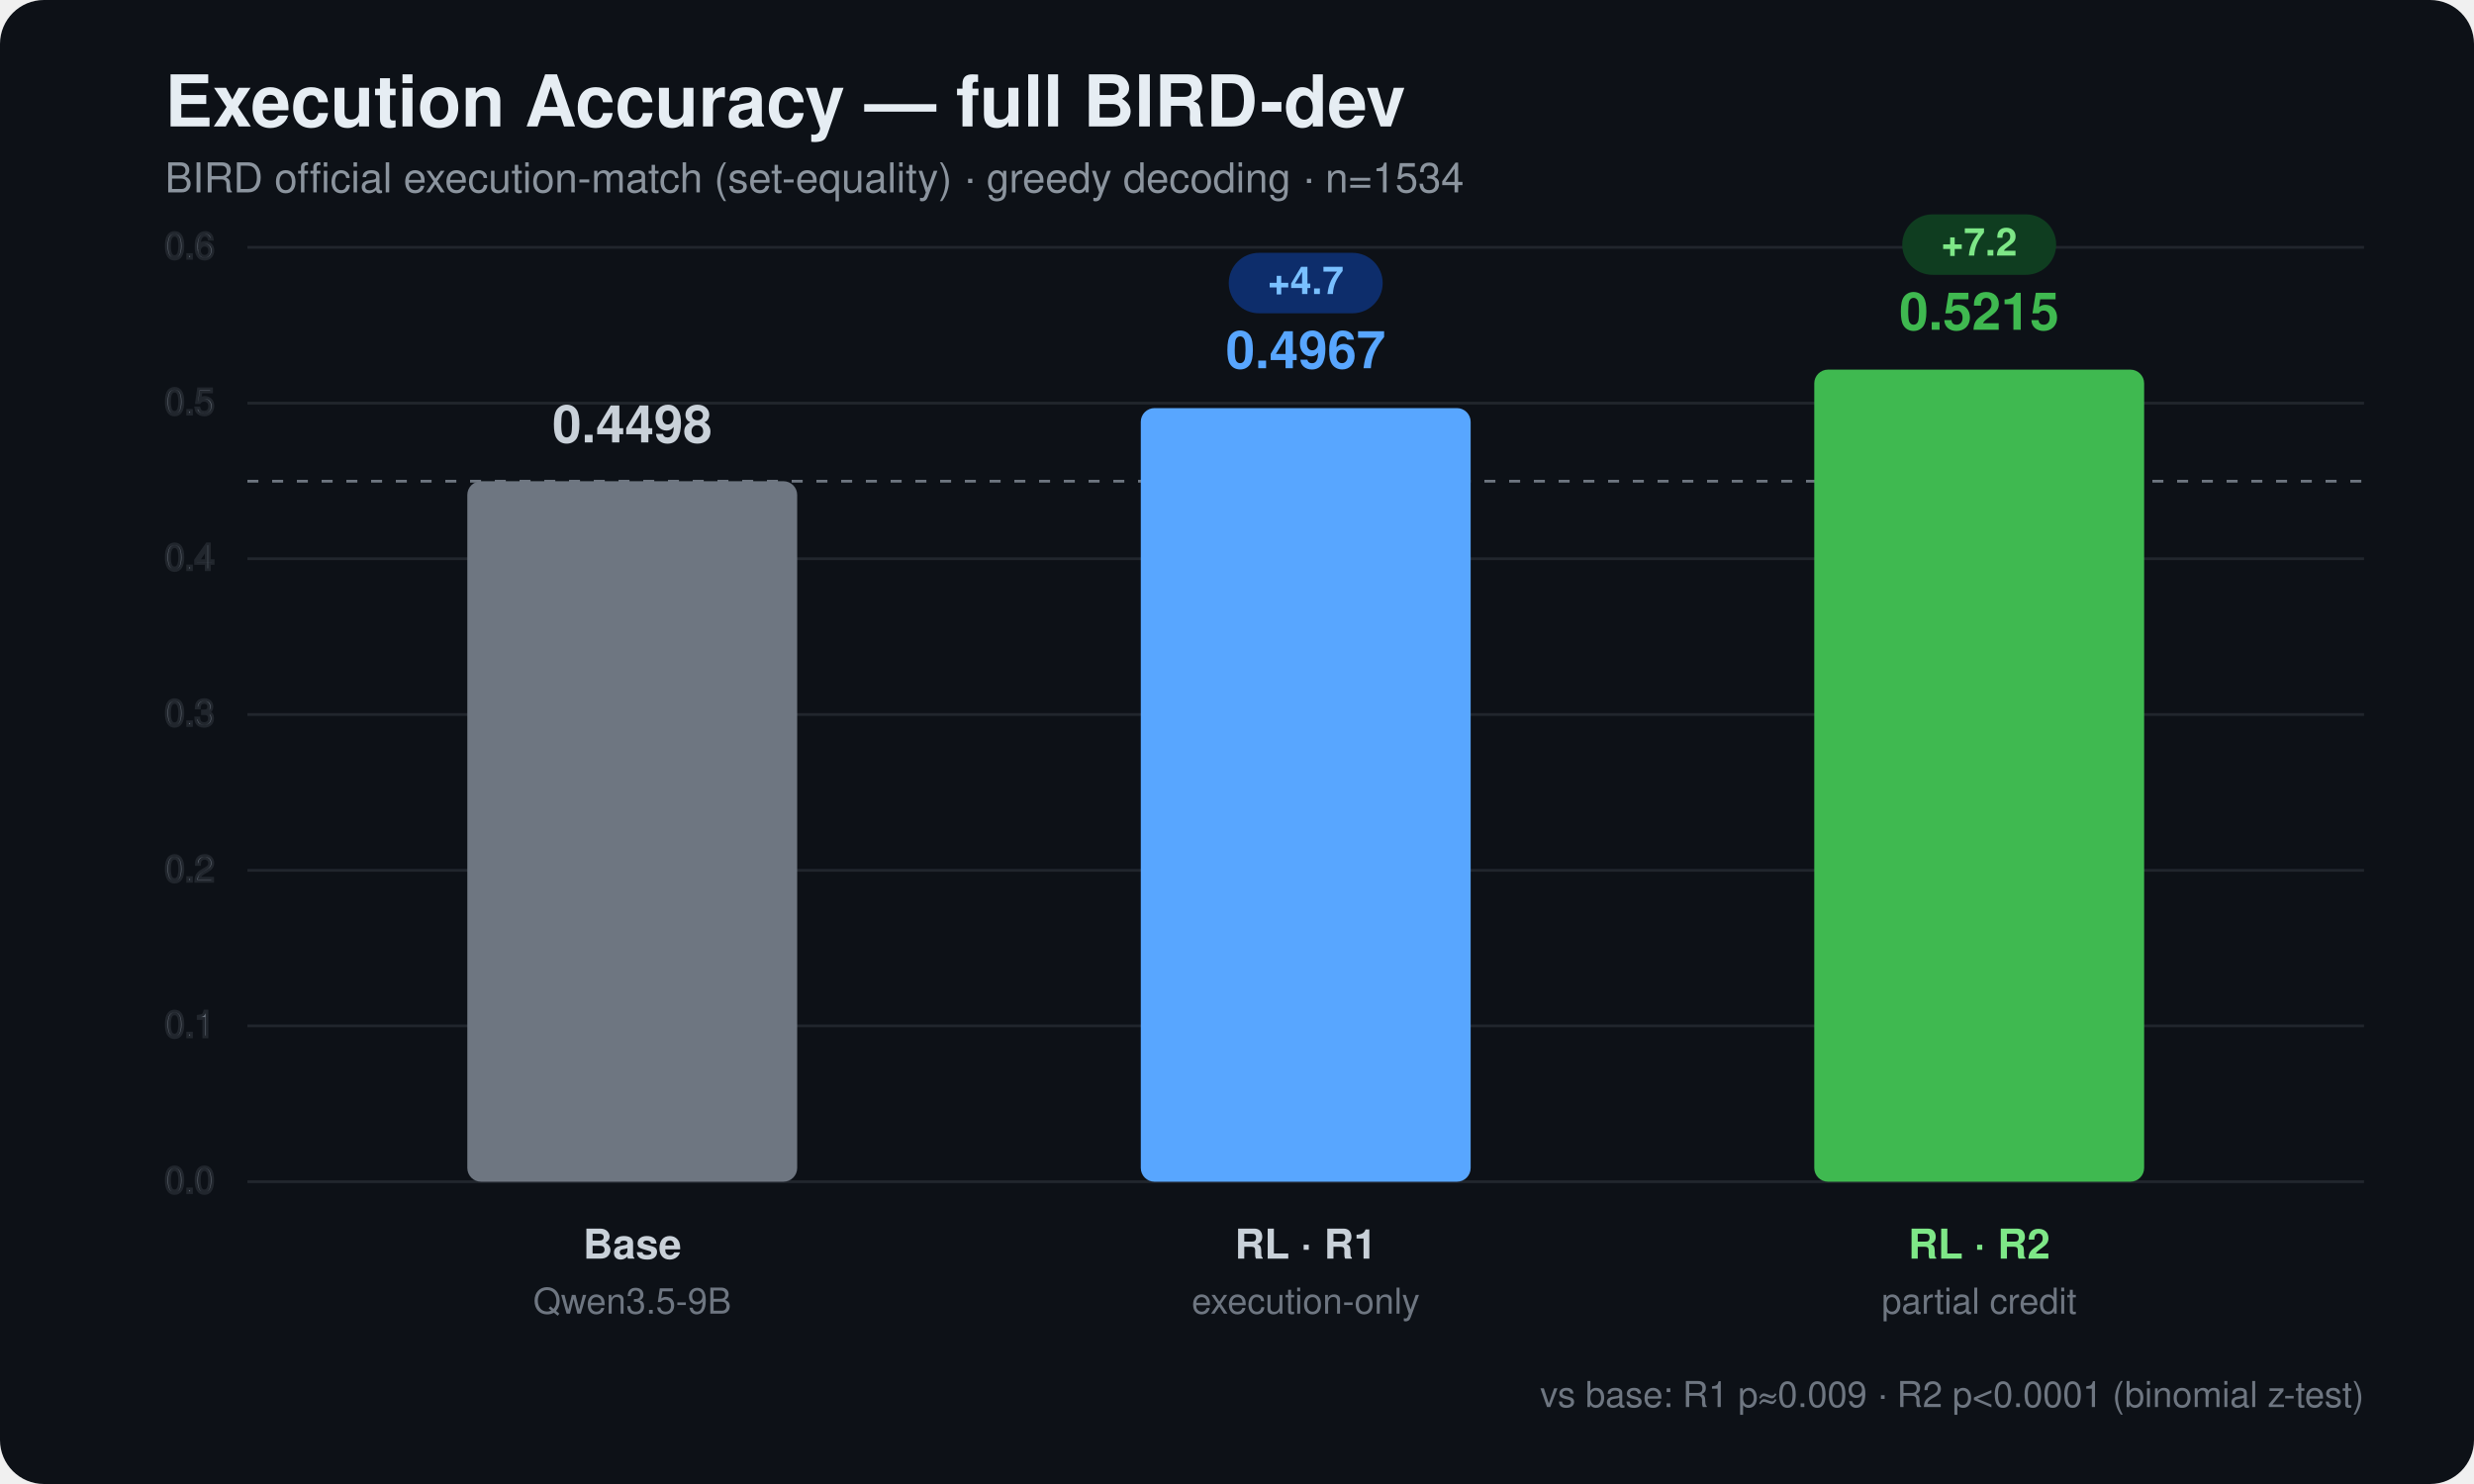
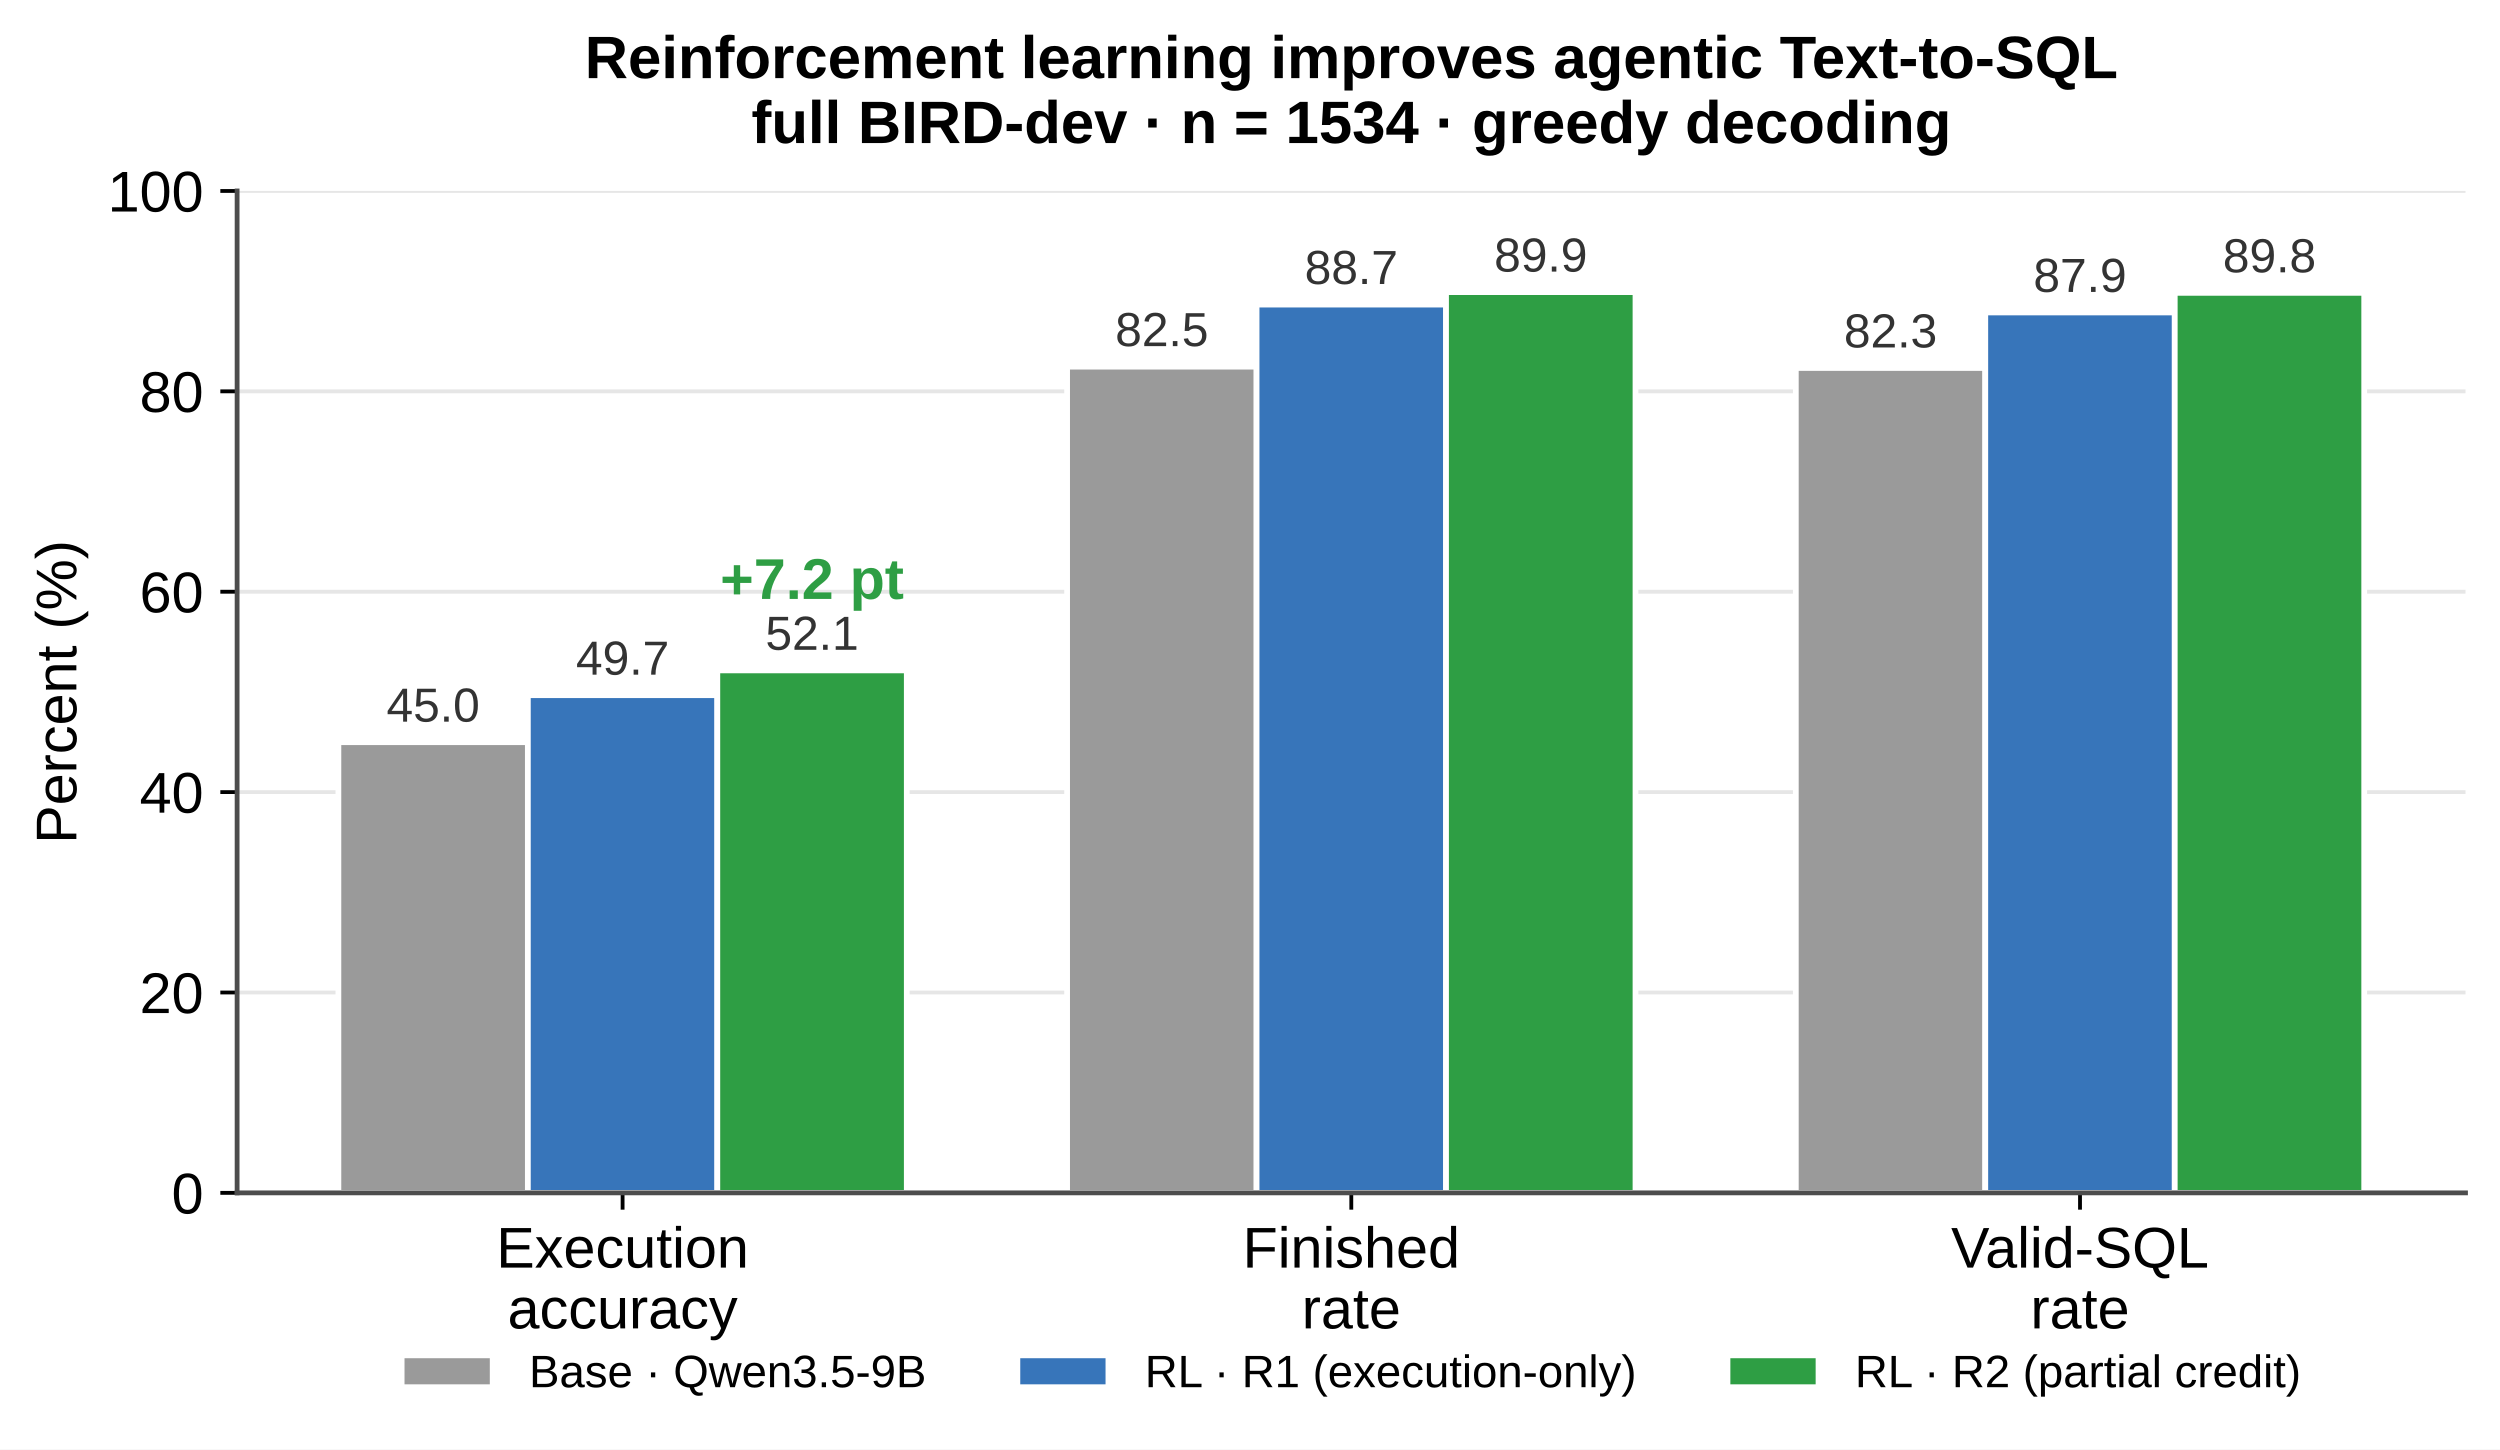
- <svg xmlns="http://www.w3.org/2000/svg" viewBox="0 0 900 540" font-family="-apple-system,Segoe UI,Helvetica,Arial,sans-serif">
-   <rect x="0" y="0" width="900" height="540" rx="16" fill="#0d1117" />
-   <text x="60" y="46" font-size="26" font-weight="700" fill="#e6edf3">Execution Accuracy — full BIRD-dev</text>
-   <text x="60" y="70" font-size="15" fill="#8b949e">BIRD official execution-match (set-equality) · greedy decoding · n=1534</text>
-   <g stroke="#21262d" stroke-width="1" font-size="13" fill="#6e7681">
-     <line x1="90" y1="430" x2="860" y2="430" />
-     <text x="78" y="434" text-anchor="end">0.0</text>
-     <line x1="90" y1="373.3" x2="860" y2="373.3" />
-     <text x="78" y="377.3" text-anchor="end">0.1</text>
-     <line x1="90" y1="316.7" x2="860" y2="316.7" />
-     <text x="78" y="320.7" text-anchor="end">0.2</text>
-     <line x1="90" y1="260" x2="860" y2="260" />
-     <text x="78" y="264" text-anchor="end">0.3</text>
-     <line x1="90" y1="203.3" x2="860" y2="203.3" />
-     <text x="78" y="207.3" text-anchor="end">0.4</text>
-     <line x1="90" y1="146.7" x2="860" y2="146.7" />
-     <text x="78" y="150.7" text-anchor="end">0.5</text>
-     <line x1="90" y1="90" x2="860" y2="90" />
-     <text x="78" y="94" text-anchor="end">0.6</text>
+ <svg xmlns="http://www.w3.org/2000/svg" xmlns:xlink="http://www.w3.org/1999/xlink" width="521.724pt" height="302.496pt" viewBox="0 0 521.724 302.496" version="1.1">
+   <defs>
+     <style type="text/css">*{stroke-linejoin: round; stroke-linecap: butt}</style>
+   </defs>
+   <g id="figure_1">
+     <g id="patch_1">
+       <path d="M 0 302.496  L 521.724 302.496  L 521.724 0  L 0 0  z " style="fill: #ffffff" />
+     </g>
+     <g id="axes_1">
+       <g id="patch_2">
+         <path d="M 49.481 248.94  L 514.524 248.94  L 514.524 39.85  L 49.481 39.85  z " style="fill: #ffffff" />
+       </g>
+       <g id="matplotlib.axis_1">
+         <g id="xtick_1">
+           <g id="line2d_1">
+             <defs>
+               <path id="m98e616aef2" d="M 0 0  L 0 3.5  " style="stroke: #000000; stroke-width: 0.8" />
+             </defs>
+             <g>
+               <use xlink:href="#m98e616aef2" x="129.928" y="248.94" style="stroke: #000000; stroke-width: 0.8" />
+             </g>
+           </g>
+           <g id="text_1">
+             <text style="font-size: 12px; font-family: 'Arial', 'Helvetica', 'DejaVu Sans', sans-serif" transform="translate(103.5796 264.5291)">Execution</text>
+             <text style="font-size: 12px; font-family: 'Arial', 'Helvetica', 'DejaVu Sans', sans-serif" transform="translate(105.9205 277.2213)">accuracy</text>
+           </g>
+         </g>
+         <g id="xtick_2">
+           <g id="line2d_2">
+             <g>
+               <use xlink:href="#m98e616aef2" x="282.002" y="248.94" style="stroke: #000000; stroke-width: 0.8" />
+             </g>
+           </g>
+           <g id="text_2">
+             <text style="font-size: 12px; font-family: 'Arial', 'Helvetica', 'DejaVu Sans', sans-serif" transform="translate(259.3253 264.5291)">Finished</text>
+             <text style="font-size: 12px; font-family: 'Arial', 'Helvetica', 'DejaVu Sans', sans-serif" transform="translate(271.6647 277.2213)">rate</text>
+           </g>
+         </g>
+         <g id="xtick_3">
+           <g id="line2d_3">
+             <g>
+               <use xlink:href="#m98e616aef2" x="434.077" y="248.94" style="stroke: #000000; stroke-width: 0.8" />
+             </g>
+           </g>
+           <g id="text_3">
+             <text style="font-size: 12px; font-family: 'Arial', 'Helvetica', 'DejaVu Sans', sans-serif" transform="translate(407.1745 264.5291)">Valid-SQL</text>
+             <text style="font-size: 12px; font-family: 'Arial', 'Helvetica', 'DejaVu Sans', sans-serif" transform="translate(423.7392 277.2213)">rate</text>
+           </g>
+         </g>
+       </g>
+       <g id="matplotlib.axis_2">
+         <g id="ytick_1">
+           <g id="line2d_4">
+             <path d="M 49.481 248.94  L 514.524 248.94  " clip-path="url(#pde5458d6f4)" style="fill: none; stroke: #e6e6e6; stroke-width: 0.8; stroke-linecap: square" />
+           </g>
+           <g id="line2d_5">
+             <defs>
+               <path id="mdc9428a3dc" d="M 0 0  L -3.5 0  " style="stroke: #000000; stroke-width: 0.8" />
+             </defs>
+             <g>
+               <use xlink:href="#mdc9428a3dc" x="49.481" y="248.94" style="stroke: #000000; stroke-width: 0.8" />
+             </g>
+           </g>
+           <g id="text_4">
+             <text style="font-size: 12px; font-family: 'Arial', 'Helvetica', 'DejaVu Sans', sans-serif; text-anchor: end" x="42.481" y="253.234" transform="rotate(-0 42.48063 253.2344)">0</text>
+           </g>
+         </g>
+         <g id="ytick_2">
+           <g id="line2d_6">
+             <path d="M 49.481 207.122  L 514.524 207.122  " clip-path="url(#pde5458d6f4)" style="fill: none; stroke: #e6e6e6; stroke-width: 0.8; stroke-linecap: square" />
+           </g>
+           <g id="line2d_7">
+             <g>
+               <use xlink:href="#mdc9428a3dc" x="49.481" y="207.122" style="stroke: #000000; stroke-width: 0.8" />
+             </g>
+           </g>
+           <g id="text_5">
+             <text style="font-size: 12px; font-family: 'Arial', 'Helvetica', 'DejaVu Sans', sans-serif; text-anchor: end" x="42.481" y="211.416" transform="rotate(-0 42.48063 211.4164)">20</text>
+           </g>
+         </g>
+         <g id="ytick_3">
+           <g id="line2d_8">
+             <path d="M 49.481 165.304  L 514.524 165.304  " clip-path="url(#pde5458d6f4)" style="fill: none; stroke: #e6e6e6; stroke-width: 0.8; stroke-linecap: square" />
+           </g>
+           <g id="line2d_9">
+             <g>
+               <use xlink:href="#mdc9428a3dc" x="49.481" y="165.304" style="stroke: #000000; stroke-width: 0.8" />
+             </g>
+           </g>
+           <g id="text_6">
+             <text style="font-size: 12px; font-family: 'Arial', 'Helvetica', 'DejaVu Sans', sans-serif; text-anchor: end" x="42.481" y="169.598" transform="rotate(-0 42.48063 169.5985)">40</text>
+           </g>
+         </g>
+         <g id="ytick_4">
+           <g id="line2d_10">
+             <path d="M 49.481 123.486  L 514.524 123.486  " clip-path="url(#pde5458d6f4)" style="fill: none; stroke: #e6e6e6; stroke-width: 0.8; stroke-linecap: square" />
+           </g>
+           <g id="line2d_11">
+             <g>
+               <use xlink:href="#mdc9428a3dc" x="49.481" y="123.486" style="stroke: #000000; stroke-width: 0.8" />
+             </g>
+           </g>
+           <g id="text_7">
+             <text style="font-size: 12px; font-family: 'Arial', 'Helvetica', 'DejaVu Sans', sans-serif; text-anchor: end" x="42.481" y="127.781" transform="rotate(-0 42.48063 127.7806)">60</text>
+           </g>
+         </g>
+         <g id="ytick_5">
+           <g id="line2d_12">
+             <path d="M 49.481 81.668  L 514.524 81.668  " clip-path="url(#pde5458d6f4)" style="fill: none; stroke: #e6e6e6; stroke-width: 0.8; stroke-linecap: square" />
+           </g>
+           <g id="line2d_13">
+             <g>
+               <use xlink:href="#mdc9428a3dc" x="49.481" y="81.668" style="stroke: #000000; stroke-width: 0.8" />
+             </g>
+           </g>
+           <g id="text_8">
+             <text style="font-size: 12px; font-family: 'Arial', 'Helvetica', 'DejaVu Sans', sans-serif; text-anchor: end" x="42.481" y="85.963" transform="rotate(-0 42.48063 85.96262)">80</text>
+           </g>
+         </g>
+         <g id="ytick_6">
+           <g id="line2d_14">
+             <path d="M 49.481 39.85  L 514.524 39.85  " clip-path="url(#pde5458d6f4)" style="fill: none; stroke: #e6e6e6; stroke-width: 0.8; stroke-linecap: square" />
+           </g>
+           <g id="line2d_15">
+             <g>
+               <use xlink:href="#mdc9428a3dc" x="49.481" y="39.85" style="stroke: #000000; stroke-width: 0.8" />
+             </g>
+           </g>
+           <g id="text_9">
+             <text style="font-size: 12px; font-family: 'Arial', 'Helvetica', 'DejaVu Sans', sans-serif; text-anchor: end" x="42.481" y="44.145" transform="rotate(-0 42.48063 44.14469)">100</text>
+           </g>
+         </g>
+         <g id="text_10">
+           <text style="font-size: 12px; font-family: 'Arial', 'Helvetica', 'DejaVu Sans', sans-serif; text-anchor: middle" x="15.936" y="144.395" transform="rotate(-90 15.93562 144.3948)">Percent (%)</text>
+         </g>
+       </g>
+       <g id="patch_3">
+         <path d="M 70.619 248.94  L 110.158 248.94  L 110.158 154.891  L 70.619 154.891  z " clip-path="url(#pde5458d6f4)" style="fill: #9a9a9a; stroke: #ffffff; stroke-width: 1.2; stroke-linejoin: miter" />
+       </g>
+       <g id="patch_4">
+         <path d="M 222.693 248.94  L 262.233 248.94  L 262.233 76.524  L 222.693 76.524  z " clip-path="url(#pde5458d6f4)" style="fill: #9a9a9a; stroke: #ffffff; stroke-width: 1.2; stroke-linejoin: miter" />
+       </g>
+       <g id="patch_5">
+         <path d="M 374.768 248.94  L 414.307 248.94  L 414.307 76.796  L 374.768 76.796  z " clip-path="url(#pde5458d6f4)" style="fill: #9a9a9a; stroke: #ffffff; stroke-width: 1.2; stroke-linejoin: miter" />
+       </g>
+       <g id="patch_6">
+         <path d="M 110.158 248.94  L 149.698 248.94  L 149.698 145.085  L 110.158 145.085  z " clip-path="url(#pde5458d6f4)" style="fill: #3775ba; stroke: #ffffff; stroke-width: 1.2; stroke-linejoin: miter" />
+       </g>
+       <g id="patch_7">
+         <path d="M 262.233 248.94  L 301.772 248.94  L 301.772 63.561  L 262.233 63.561  z " clip-path="url(#pde5458d6f4)" style="fill: #3775ba; stroke: #ffffff; stroke-width: 1.2; stroke-linejoin: miter" />
+       </g>
+       <g id="patch_8">
+         <path d="M 414.307 248.94  L 453.847 248.94  L 453.847 65.213  L 414.307 65.213  z " clip-path="url(#pde5458d6f4)" style="fill: #3775ba; stroke: #ffffff; stroke-width: 1.2; stroke-linejoin: miter" />
+       </g>
+       <g id="patch_9">
+         <path d="M 149.698 248.94  L 189.237 248.94  L 189.237 139.899  L 149.698 139.899  z " clip-path="url(#pde5458d6f4)" style="fill: #2e9e44; stroke: #ffffff; stroke-width: 1.2; stroke-linejoin: miter" />
+       </g>
+       <g id="patch_10">
+         <path d="M 301.772 248.94  L 341.312 248.94  L 341.312 60.968  L 301.772 60.968  z " clip-path="url(#pde5458d6f4)" style="fill: #2e9e44; stroke: #ffffff; stroke-width: 1.2; stroke-linejoin: miter" />
+       </g>
+       <g id="patch_11">
+         <path d="M 453.847 248.94  L 493.386 248.94  L 493.386 61.114  L 453.847 61.114  z " clip-path="url(#pde5458d6f4)" style="fill: #2e9e44; stroke: #ffffff; stroke-width: 1.2; stroke-linejoin: miter" />
+       </g>
+       <g id="patch_12">
+         <path d="M 49.481 248.94  L 49.481 39.85  " style="fill: none; stroke: #4d4d4d; stroke-linejoin: miter; stroke-linecap: square" />
+       </g>
+       <g id="patch_13">
+         <path d="M 49.481 248.94  L 514.524 248.94  " style="fill: none; stroke: #4d4d4d; stroke-linejoin: miter; stroke-linecap: square" />
+       </g>
+       <g id="text_11">
+         <text style="font-size: 10px; font-family: 'Arial', 'Helvetica', 'DejaVu Sans', sans-serif; text-anchor: middle; fill: #333333" x="90.389" y="150.604" transform="rotate(-0 90.38866 150.6037)">45.0</text>
+       </g>
+       <g id="text_12">
+         <text style="font-size: 10px; font-family: 'Arial', 'Helvetica', 'DejaVu Sans', sans-serif; text-anchor: middle; fill: #333333" x="242.463" y="72.237" transform="rotate(-0 242.4631 72.23684)">82.5</text>
+       </g>
+       <g id="text_13">
+         <text style="font-size: 10px; font-family: 'Arial', 'Helvetica', 'DejaVu Sans', sans-serif; text-anchor: middle; fill: #333333" x="394.538" y="72.509" transform="rotate(-0 394.5376 72.50866)">82.3</text>
+       </g>
+       <g id="text_14">
+         <text style="font-size: 10px; font-family: 'Arial', 'Helvetica', 'DejaVu Sans', sans-serif; text-anchor: middle; fill: #333333" x="129.928" y="140.797" transform="rotate(-0 129.928 140.7973)">49.7</text>
+       </g>
+       <g id="text_15">
+         <text style="font-size: 10px; font-family: 'Arial', 'Helvetica', 'DejaVu Sans', sans-serif; text-anchor: middle; fill: #333333" x="282.002" y="59.273" transform="rotate(-0 282.0025 59.27328)">88.7</text>
+       </g>
+       <g id="text_16">
+         <text style="font-size: 10px; font-family: 'Arial', 'Helvetica', 'DejaVu Sans', sans-serif; text-anchor: middle; fill: #333333" x="434.077" y="60.925" transform="rotate(-0 434.077 60.92509)">87.9</text>
+       </g>
+       <g id="text_17">
+         <text style="font-size: 10px; font-family: 'Arial', 'Helvetica', 'DejaVu Sans', sans-serif; text-anchor: middle; fill: #333333" x="169.467" y="135.612" transform="rotate(-0 169.4674 135.6119)">52.1</text>
+       </g>
+       <g id="text_18">
+         <text style="font-size: 10px; font-family: 'Arial', 'Helvetica', 'DejaVu Sans', sans-serif; text-anchor: middle; fill: #333333" x="321.542" y="56.681" transform="rotate(-0 321.5419 56.68057)">89.9</text>
+       </g>
+       <g id="text_19">
+         <text style="font-size: 10px; font-family: 'Arial', 'Helvetica', 'DejaVu Sans', sans-serif; text-anchor: middle; fill: #333333" x="473.616" y="56.827" transform="rotate(-0 473.6163 56.82693)">89.8</text>
+       </g>
+       <g id="text_20">
+         <text style="font-weight: 700; font-size: 12px; font-family: 'Arial', 'Helvetica', 'DejaVu Sans', sans-serif; text-anchor: middle; fill: #2e9e44" x="169.467" y="124.986" transform="rotate(-0 169.4674 124.9859)">+7.2 pt</text>
+       </g>
+       <g id="text_21">
+         <text style="font-weight: 700; font-size: 12.5px; font-family: 'Arial', 'Helvetica', 'DejaVu Sans', sans-serif" transform="translate(122.0279 16.29961)">Reinforcement learning improves agentic Text-to-SQL</text>
+         <text style="font-weight: 700; font-size: 12.5px; font-family: 'Arial', 'Helvetica', 'DejaVu Sans', sans-serif" transform="translate(156.813 29.85)">full BIRD-dev · n = 1534 · greedy decoding</text>
+       </g>
+       <g id="legend_1">
+         <g id="patch_14">
+           <path d="M 83.818 289.496  L 102.818 289.496  L 102.818 282.846  L 83.818 282.846  z " style="fill: #9a9a9a; stroke: #ffffff; stroke-width: 1.2; stroke-linejoin: miter" />
+         </g>
+         <g id="text_22">
+           <text style="font-size: 9.5px; font-family: 'Arial', 'Helvetica', 'DejaVu Sans', sans-serif; text-anchor: start" x="110.418" y="289.496" transform="rotate(-0 110.4177 289.4961)">Base · Qwen3.5-9B</text>
+         </g>
+         <g id="patch_15">
+           <path d="M 212.316 289.496  L 231.316 289.496  L 231.316 282.846  L 212.316 282.846  z " style="fill: #3775ba; stroke: #ffffff; stroke-width: 1.2; stroke-linejoin: miter" />
+         </g>
+         <g id="text_23">
+           <text style="font-size: 9.5px; font-family: 'Arial', 'Helvetica', 'DejaVu Sans', sans-serif; text-anchor: start" x="238.916" y="289.496" transform="rotate(-0 238.9155 289.4961)">RL · R1 (execution-only)</text>
+         </g>
+         <g id="patch_16">
+           <path d="M 360.508 289.496  L 379.508 289.496  L 379.508 282.846  L 360.508 282.846  z " style="fill: #2e9e44; stroke: #ffffff; stroke-width: 1.2; stroke-linejoin: miter" />
+         </g>
+         <g id="text_24">
+           <text style="font-size: 9.5px; font-family: 'Arial', 'Helvetica', 'DejaVu Sans', sans-serif; text-anchor: start" x="387.108" y="289.496" transform="rotate(-0 387.1081 289.4961)">RL · R2 (partial credit)</text>
+         </g>
+       </g>
+     </g>
  </g>
-   <line x1="90" y1="175.1" x2="860" y2="175.1" stroke="#6e7681" stroke-width="1" stroke-dasharray="4 5" />
-   <rect x="170" y="175.1" width="120" height="254.9" rx="5" fill="#6e7681" />
-   <rect x="415" y="148.5" width="120" height="281.5" rx="5" fill="#58a6ff" />
-   <rect x="660" y="134.5" width="120" height="295.5" rx="5" fill="#3fb950" />
-   <g font-size="19" font-weight="700" text-anchor="middle">
-     <text x="230" y="161" fill="#c9d1d9">0.4498</text>
-     <text x="475" y="134" fill="#58a6ff">0.4967</text>
-     <text x="720" y="120" fill="#3fb950">0.5215</text>
-   </g>
-   <g text-anchor="middle" font-size="14" font-weight="700">
-     <rect x="447" y="92" width="56" height="22" rx="11" fill="#0d2d6b" />
-     <text x="475" y="107" fill="#79c0ff">+4.7</text>
-     <rect x="692" y="78" width="56" height="22" rx="11" fill="#0f3d20" />
-     <text x="720" y="93" fill="#7ee787">+7.2</text>
-   </g>
-   <g text-anchor="middle" font-size="15">
-     <text x="230" y="458" fill="#c9d1d9" font-weight="600">Base</text>
-     <text x="230" y="478" fill="#6e7681" font-size="13">Qwen3.5-9B</text>
-     <text x="475" y="458" fill="#c9d1d9" font-weight="600">RL · R1</text>
-     <text x="475" y="478" fill="#6e7681" font-size="13">execution-only</text>
-     <text x="720" y="458" fill="#7ee787" font-weight="600">RL · R2</text>
-     <text x="720" y="478" fill="#6e7681" font-size="13">partial credit</text>
-   </g>
-   <text x="860" y="512" text-anchor="end" font-size="13" fill="#6e7681">vs base: R1 p≈0.009 · R2 p&lt;0.0001 (binomial z-test)</text>
+   <defs>
+     <clipPath id="pde5458d6f4">
+       <rect x="49.481" y="39.85" width="465.044" height="209.09" />
+     </clipPath>
+   </defs>
</svg>
